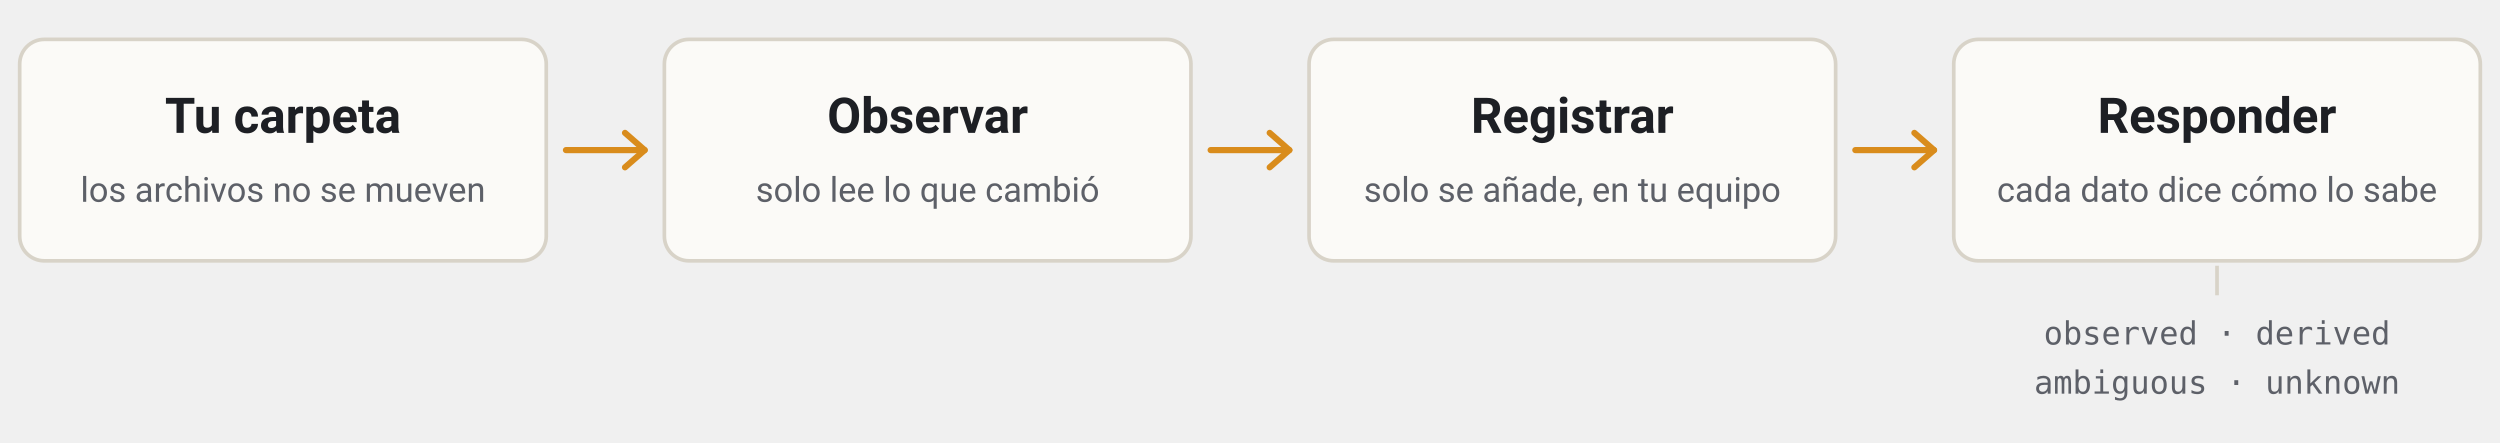
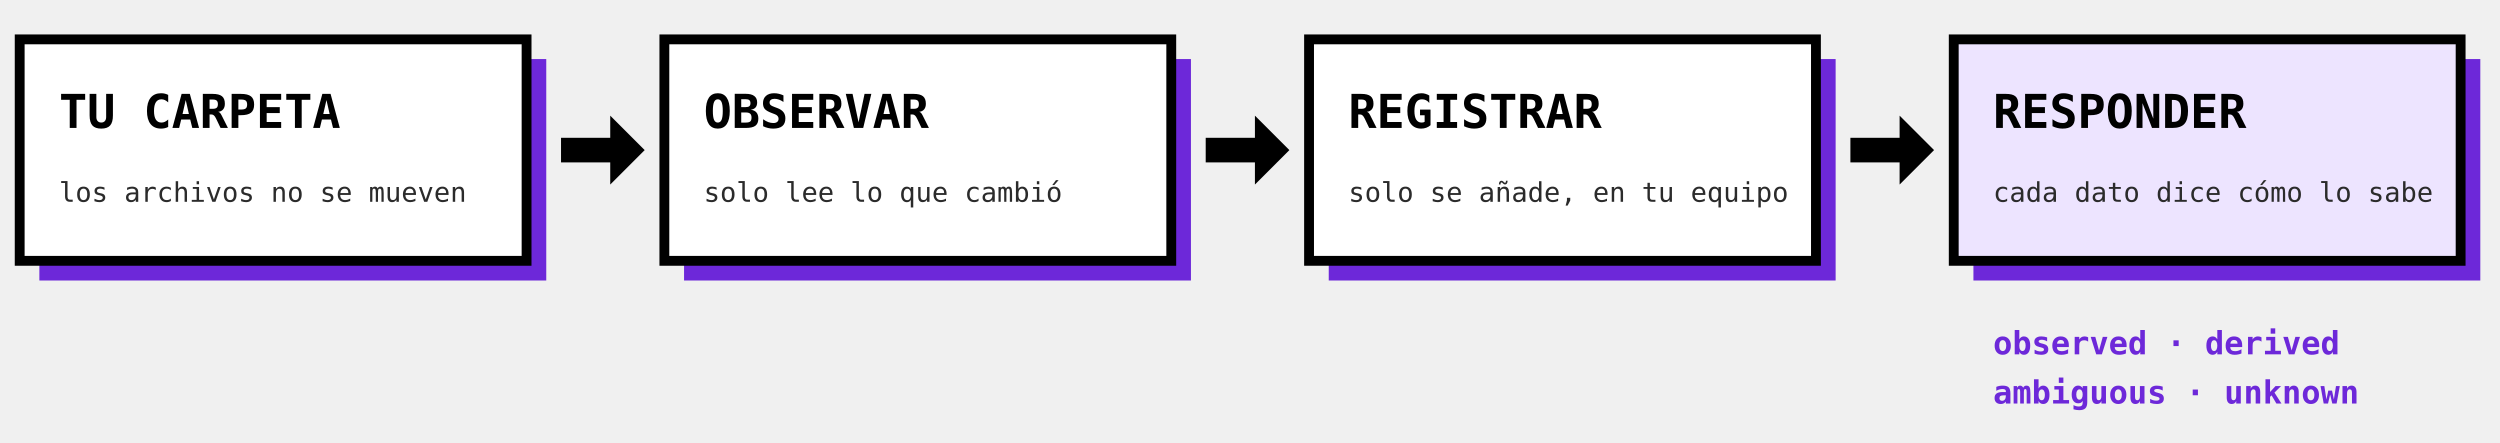
<svg xmlns="http://www.w3.org/2000/svg" width="1016" height="180" viewBox="0 0 1016 180" role="img" aria-label="Tu carpeta → Observar → Registrar → Responder">
-   <rect x="8" y="16" width="214" height="90" rx="10" fill="#fbfaf7" stroke="#d8d3c8" stroke-width="1.5" />
-   <text x="115.0" y="54" text-anchor="middle" font-family="ui-sans-serif, system-ui, -apple-system, 'Segoe UI', Roboto, 'Helvetica Neue', Arial, sans-serif" font-size="20" font-weight="600" fill="#1d1f24">Tu carpeta</text>
-   <text x="115.0" y="82" text-anchor="middle" font-family="ui-sans-serif, system-ui, -apple-system, 'Segoe UI', Roboto, 'Helvetica Neue', Arial, sans-serif" font-size="14" fill="#5d6068">los archivos no se mueven</text>
-   <path d="M230 61h32" stroke="#d98c1c" stroke-width="2.5" stroke-linecap="round" />
-   <path d="M254 54l8 7-8 7" fill="none" stroke="#d98c1c" stroke-width="2.5" stroke-linecap="round" stroke-linejoin="round" />
-   <rect x="270" y="16" width="214" height="90" rx="10" fill="#fbfaf7" stroke="#d8d3c8" stroke-width="1.5" />
-   <text x="377.0" y="54" text-anchor="middle" font-family="ui-sans-serif, system-ui, -apple-system, 'Segoe UI', Roboto, 'Helvetica Neue', Arial, sans-serif" font-size="20" font-weight="600" fill="#1d1f24">Observar</text>
-   <text x="377.0" y="82" text-anchor="middle" font-family="ui-sans-serif, system-ui, -apple-system, 'Segoe UI', Roboto, 'Helvetica Neue', Arial, sans-serif" font-size="14" fill="#5d6068">solo lee lo que cambió</text>
-   <path d="M492 61h32" stroke="#d98c1c" stroke-width="2.5" stroke-linecap="round" />
-   <path d="M516 54l8 7-8 7" fill="none" stroke="#d98c1c" stroke-width="2.5" stroke-linecap="round" stroke-linejoin="round" />
-   <rect x="532" y="16" width="214" height="90" rx="10" fill="#fbfaf7" stroke="#d8d3c8" stroke-width="1.5" />
-   <text x="639.0" y="54" text-anchor="middle" font-family="ui-sans-serif, system-ui, -apple-system, 'Segoe UI', Roboto, 'Helvetica Neue', Arial, sans-serif" font-size="20" font-weight="600" fill="#1d1f24">Registrar</text>
-   <text x="639.0" y="82" text-anchor="middle" font-family="ui-sans-serif, system-ui, -apple-system, 'Segoe UI', Roboto, 'Helvetica Neue', Arial, sans-serif" font-size="14" fill="#5d6068">solo se añade, en tu equipo</text>
-   <path d="M754 61h32" stroke="#d98c1c" stroke-width="2.5" stroke-linecap="round" />
-   <path d="M778 54l8 7-8 7" fill="none" stroke="#d98c1c" stroke-width="2.5" stroke-linecap="round" stroke-linejoin="round" />
-   <rect x="794" y="16" width="214" height="90" rx="10" fill="#fbfaf7" stroke="#d8d3c8" stroke-width="1.5" />
-   <text x="901.0" y="54" text-anchor="middle" font-family="ui-sans-serif, system-ui, -apple-system, 'Segoe UI', Roboto, 'Helvetica Neue', Arial, sans-serif" font-size="20" font-weight="600" fill="#1d1f24">Responder</text>
-   <text x="901.0" y="82" text-anchor="middle" font-family="ui-sans-serif, system-ui, -apple-system, 'Segoe UI', Roboto, 'Helvetica Neue', Arial, sans-serif" font-size="14" fill="#5d6068">cada dato dice cómo lo sabe</text>
-   <path d="M901.0 108v12" stroke="#d8d3c8" stroke-width="1.5" />
-   <text x="901.0" y="140" text-anchor="middle" font-family="ui-monospace, SFMono-Regular, Menlo, Consolas, monospace" font-size="13" fill="#5d6068">observed · derived</text>
-   <text x="901.0" y="160" text-anchor="middle" font-family="ui-monospace, SFMono-Regular, Menlo, Consolas, monospace" font-size="13" fill="#5d6068">ambiguous · unknown</text>
+   <rect x="16" y="24" width="206" height="90" fill="#6d28d9" />
+   <rect x="8" y="16" width="206" height="90" fill="#ffffff" stroke="#000000" stroke-width="4" />
+   <text x="24" y="52" font-family="ui-monospace, 'SF Mono', Menlo, Consolas, 'DejaVu Sans Mono', monospace" font-size="19" font-weight="800" fill="#000000">TU CARPETA</text>
+   <text x="24" y="82" font-family="ui-monospace, 'SF Mono', Menlo, Consolas, 'DejaVu Sans Mono', monospace" font-size="11" fill="#2b2b2b">los archivos no se mueven</text>
+   <path d="M228 56h20v-9l14 14-14 14v-9h-20z" fill="#000000" />
+   <rect x="278" y="24" width="206" height="90" fill="#6d28d9" />
+   <rect x="270" y="16" width="206" height="90" fill="#ffffff" stroke="#000000" stroke-width="4" />
+   <text x="286" y="52" font-family="ui-monospace, 'SF Mono', Menlo, Consolas, 'DejaVu Sans Mono', monospace" font-size="19" font-weight="800" fill="#000000">OBSERVAR</text>
+   <text x="286" y="82" font-family="ui-monospace, 'SF Mono', Menlo, Consolas, 'DejaVu Sans Mono', monospace" font-size="11" fill="#2b2b2b">solo lee lo que cambió</text>
+   <path d="M490 56h20v-9l14 14-14 14v-9h-20z" fill="#000000" />
+   <rect x="540" y="24" width="206" height="90" fill="#6d28d9" />
+   <rect x="532" y="16" width="206" height="90" fill="#ffffff" stroke="#000000" stroke-width="4" />
+   <text x="548" y="52" font-family="ui-monospace, 'SF Mono', Menlo, Consolas, 'DejaVu Sans Mono', monospace" font-size="19" font-weight="800" fill="#000000">REGISTRAR</text>
+   <text x="548" y="82" font-family="ui-monospace, 'SF Mono', Menlo, Consolas, 'DejaVu Sans Mono', monospace" font-size="11" fill="#2b2b2b">solo se añade, en tu equipo</text>
+   <path d="M752 56h20v-9l14 14-14 14v-9h-20z" fill="#000000" />
+   <rect x="802" y="24" width="206" height="90" fill="#6d28d9" />
+   <rect x="794" y="16" width="206" height="90" fill="#ede4ff" stroke="#000000" stroke-width="4" />
+   <text x="810" y="52" font-family="ui-monospace, 'SF Mono', Menlo, Consolas, 'DejaVu Sans Mono', monospace" font-size="19" font-weight="800" fill="#000000">RESPONDER</text>
+   <text x="810" y="82" font-family="ui-monospace, 'SF Mono', Menlo, Consolas, 'DejaVu Sans Mono', monospace" font-size="11" fill="#2b2b2b">cada dato dice cómo lo sabe</text>
+   <text x="810" y="144" font-family="ui-monospace, 'SF Mono', Menlo, Consolas, 'DejaVu Sans Mono', monospace" font-size="13" font-weight="700" fill="#6d28d9">observed · derived</text>
+   <text x="810" y="164" font-family="ui-monospace, 'SF Mono', Menlo, Consolas, 'DejaVu Sans Mono', monospace" font-size="13" font-weight="700" fill="#6d28d9">ambiguous · unknown</text>
</svg>
